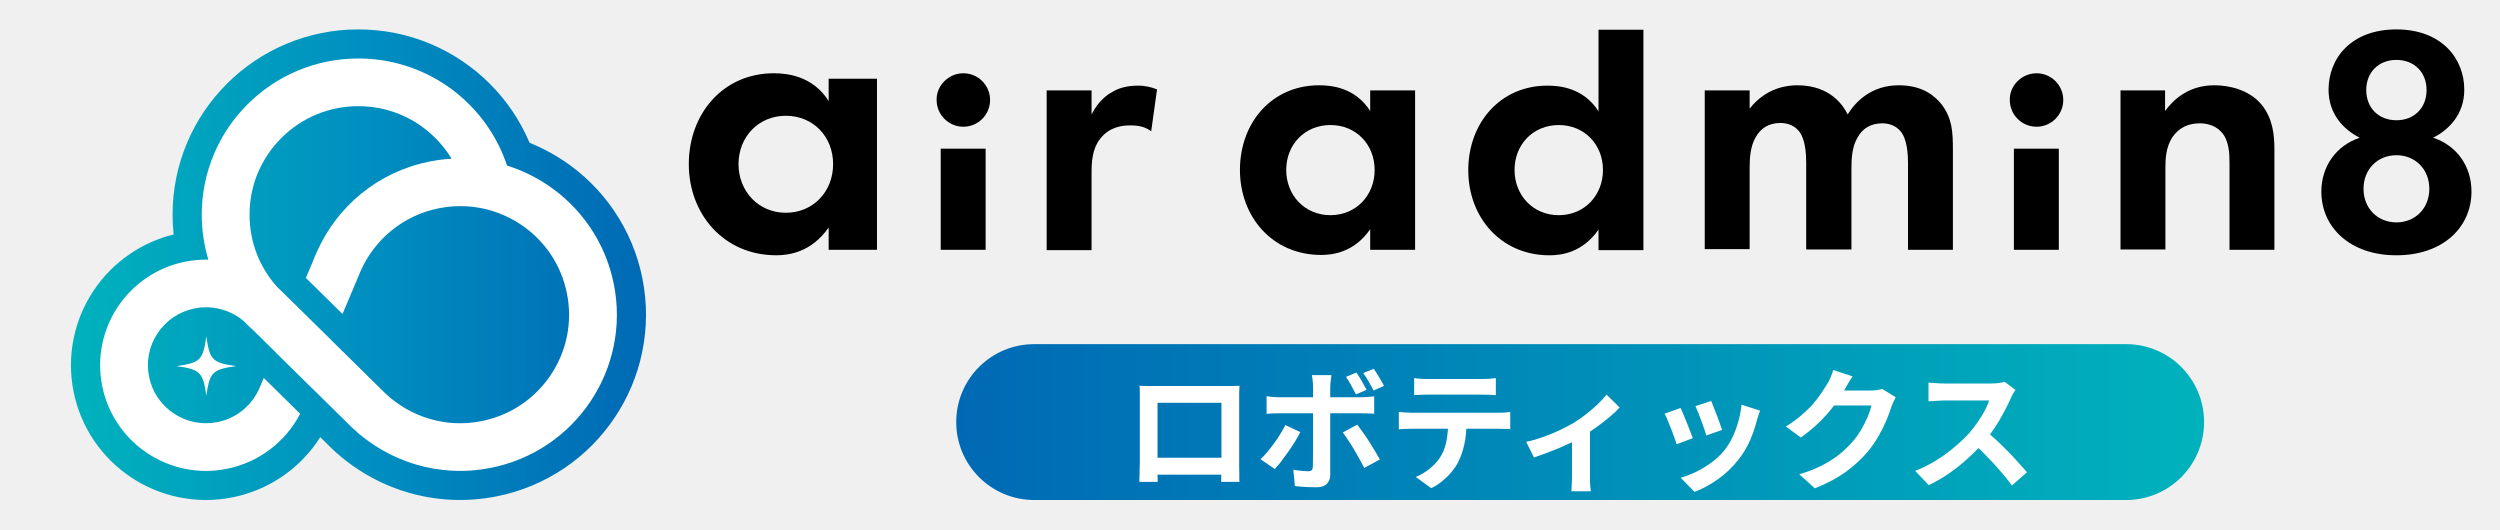
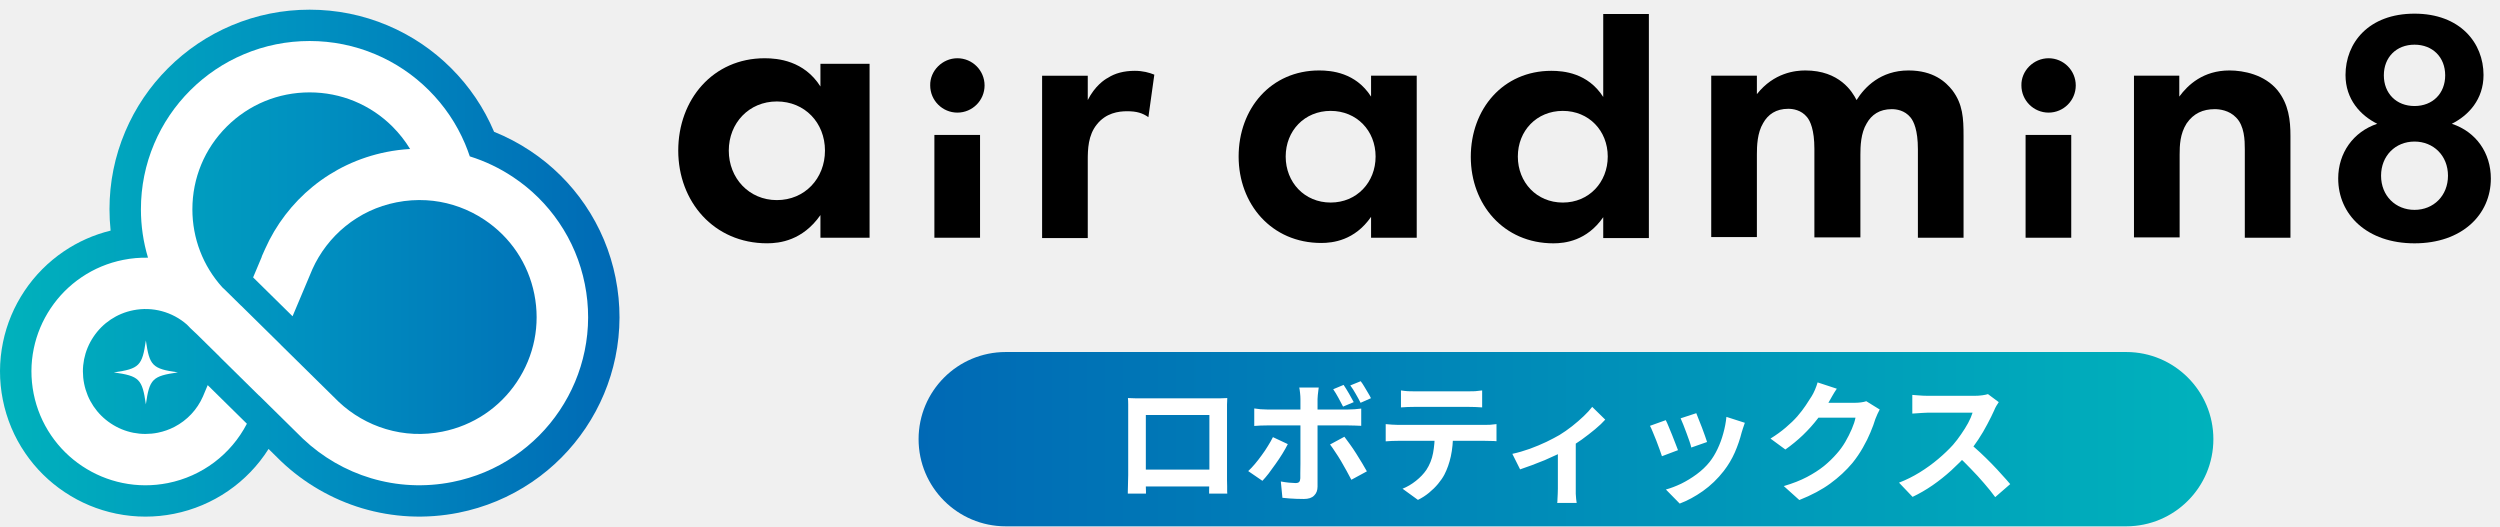
- <svg xmlns="http://www.w3.org/2000/svg" width="170" height="36" viewBox="0 0 170 36" fill="none">
-   <path d="M43.684 18.934C43.35 17.267 42.699 15.714 41.747 14.317C40.829 12.97 39.672 11.826 38.309 10.919C37.585 10.438 36.812 10.03 36.011 9.708C36.009 9.703 36.007 9.698 36.005 9.693C35.368 8.193 34.459 6.845 33.299 5.689C32.14 4.534 30.79 3.625 29.285 2.991C27.725 2.333 26.071 2 24.367 2C22.663 2 21.009 2.334 19.449 2.991C17.945 3.626 16.594 4.534 15.435 5.69C14.276 6.846 13.365 8.193 12.729 9.694C12.069 11.25 11.735 12.9 11.735 14.6C11.735 15.048 11.759 15.499 11.806 15.945C10.746 16.205 9.751 16.647 8.848 17.26C7.865 17.926 7.032 18.764 6.371 19.753C5.709 20.741 5.252 21.83 5.013 22.991C4.764 24.194 4.761 25.419 5.003 26.629C5.245 27.841 5.719 28.97 6.412 29.986C7.08 30.966 7.921 31.797 8.911 32.457C9.902 33.117 10.994 33.572 12.158 33.811C12.766 33.936 13.387 34 14.003 34C14.62 34 15.21 33.94 15.806 33.821C18.282 33.328 20.439 31.845 21.777 29.727L22.54 30.479L22.588 30.525C24.025 31.887 25.785 32.905 27.681 33.471C28.649 33.76 29.651 33.933 30.659 33.983C31.697 34.034 32.742 33.957 33.766 33.754C35.437 33.421 36.993 32.771 38.394 31.822C39.745 30.907 40.891 29.752 41.801 28.392C42.711 27.033 43.339 25.534 43.669 23.939C44.011 22.284 44.015 20.601 43.682 18.934L43.684 18.934Z" fill="url(#paint0_linear_3181_841)" />
-   <path d="M41.74 19.32C41.459 17.915 40.91 16.605 40.108 15.429C39.334 14.293 38.358 13.329 37.208 12.563C36.359 11.998 35.446 11.562 34.483 11.261C34.481 11.261 34.48 11.261 34.479 11.26C34.39 10.991 34.29 10.726 34.179 10.463C33.642 9.198 32.875 8.062 31.898 7.088C30.92 6.113 29.782 5.347 28.513 4.812C27.2 4.258 25.804 3.977 24.368 3.977C22.931 3.977 21.536 4.258 20.222 4.812C18.954 5.348 17.815 6.113 16.838 7.088C15.86 8.062 15.092 9.198 14.557 10.463C14.001 11.774 13.719 13.165 13.719 14.598C13.719 15.645 13.87 16.668 14.167 17.655C13.648 17.644 13.123 17.689 12.602 17.793C11.649 17.982 10.762 18.353 9.964 18.894C9.194 19.417 8.54 20.074 8.021 20.85C7.502 21.625 7.144 22.48 6.956 23.389C6.761 24.332 6.759 25.292 6.949 26.242C7.138 27.193 7.51 28.078 8.053 28.874C8.577 29.642 9.236 30.294 10.013 30.812C10.791 31.329 11.647 31.687 12.559 31.874C13.504 32.069 14.466 32.071 15.42 31.881C17.58 31.452 19.406 30.069 20.408 28.136L17.935 25.7L17.633 26.418C17.266 27.25 16.632 27.919 15.845 28.33C15.515 28.502 15.159 28.628 14.784 28.703C13.749 28.909 12.695 28.701 11.817 28.116C10.939 27.532 10.341 26.641 10.135 25.608C9.928 24.576 10.137 23.525 10.723 22.649C11.309 21.773 12.203 21.177 13.238 20.971C14.452 20.729 15.702 21.069 16.626 21.881C16.696 21.954 16.766 22.027 16.838 22.099C16.979 22.239 17.124 22.376 17.272 22.508L18.692 23.906L18.689 23.911L21.18 26.364L21.182 26.359L23.934 29.07L23.956 29.092C25.168 30.24 26.653 31.1 28.252 31.577C29.068 31.82 29.912 31.965 30.761 32.007C31.634 32.051 32.515 31.986 33.38 31.813C34.789 31.533 36.102 30.985 37.282 30.186C38.42 29.414 39.387 28.441 40.154 27.294C40.921 26.147 41.451 24.884 41.73 23.538C42.018 22.145 42.021 20.726 41.74 19.32ZM37.452 25.495C36.355 27.135 34.683 28.25 32.744 28.636C31.544 28.875 30.346 28.819 29.183 28.473C28.076 28.142 27.046 27.547 26.204 26.753L24.633 25.206L22.537 23.142L22.538 23.138L20.048 20.685L20.046 20.689L19.492 20.143L19.1 19.757L19.077 19.734C19.021 19.679 18.963 19.624 18.905 19.57C18.89 19.556 18.874 19.542 18.858 19.528C17.636 18.172 16.968 16.437 16.968 14.601C16.968 12.629 17.737 10.776 19.134 9.382C20.532 7.987 22.391 7.22 24.367 7.22C26.343 7.22 28.202 7.987 29.599 9.382C30.031 9.812 30.402 10.286 30.709 10.793C30.21 10.822 29.71 10.885 29.213 10.984C28.348 11.157 27.509 11.434 26.718 11.808C25.951 12.172 25.227 12.629 24.567 13.166C23.275 14.219 22.234 15.581 21.557 17.106L21.348 17.576L21.351 17.592L20.801 18.899L23.291 21.351L24.54 18.39L24.541 18.385C25.012 17.336 25.732 16.4 26.622 15.675C27.562 14.909 28.648 14.4 29.848 14.161C30.48 14.035 31.117 13.992 31.745 14.029C32.888 14.097 34 14.43 35.007 15.014C35.141 15.092 35.273 15.174 35.404 15.261C37.047 16.355 38.166 18.023 38.552 19.957C38.939 21.89 38.548 23.858 37.45 25.498L37.452 25.495Z" fill="url(#paint1_linear_3181_841)" />
-   <path d="M16.053 24.895C14.445 25.124 14.26 25.309 14.031 26.912C13.802 25.309 13.616 25.124 12.008 24.895C13.616 24.667 13.802 24.482 14.031 22.878C14.26 24.482 14.445 24.667 16.053 24.895Z" fill="url(#paint2_linear_3181_841)" />
-   <path d="M56.349 5.355H59.635V16.985H56.349V15.47C55.16 17.172 53.622 17.358 52.782 17.358C49.217 17.358 46.839 14.562 46.839 11.159C46.839 7.732 49.17 4.982 52.619 4.982C53.505 4.982 55.253 5.145 56.349 6.87V5.355ZM50.219 11.159C50.219 13 51.571 14.468 53.435 14.468C55.3 14.468 56.652 13.023 56.652 11.159C56.652 9.294 55.3 7.872 53.435 7.872C51.571 7.872 50.219 9.317 50.219 11.159Z" fill="black" />
-   <path d="M65.508 4.982C66.51 4.982 67.326 5.798 67.326 6.8C67.326 7.802 66.51 8.618 65.508 8.618C64.505 8.618 63.69 7.802 63.69 6.8C63.666 5.821 64.505 4.982 65.508 4.982ZM67.023 16.985H63.969V10.11H67.023V16.985Z" fill="black" />
-   <path d="M71.173 6.149H74.226V7.78C74.692 6.848 75.345 6.405 75.578 6.289C76.044 5.986 76.65 5.823 77.373 5.823C77.909 5.823 78.329 5.939 78.678 6.079L78.282 8.923C77.886 8.643 77.489 8.526 76.86 8.526C76.277 8.526 75.438 8.643 74.832 9.412C74.25 10.135 74.226 11.067 74.226 11.813V17.01H71.173V6.149Z" fill="black" />
-   <path d="M93.173 6.148H96.227V16.986H93.173V15.588C92.078 17.173 90.609 17.336 89.84 17.336C86.507 17.336 84.316 14.726 84.316 11.556C84.316 8.339 86.484 5.799 89.701 5.799C90.516 5.799 92.148 5.939 93.173 7.547V6.148ZM87.463 11.556C87.463 13.28 88.722 14.632 90.47 14.632C92.218 14.632 93.476 13.28 93.476 11.556C93.476 9.831 92.218 8.502 90.47 8.502C88.722 8.502 87.463 9.831 87.463 11.556Z" fill="black" />
-   <path d="M108.699 2.023H111.752V17.01H108.699V15.612C107.604 17.197 106.135 17.36 105.366 17.36C102.033 17.36 99.842 14.749 99.842 11.58C99.842 8.363 102.01 5.823 105.226 5.823C106.042 5.823 107.674 5.962 108.699 7.571V2.023ZM102.989 11.556C102.989 13.281 104.247 14.633 105.995 14.633C107.744 14.633 109.002 13.281 109.002 11.556C109.002 9.832 107.744 8.503 105.995 8.503C104.247 8.503 102.989 9.832 102.989 11.556Z" fill="black" />
-   <path d="M115.922 6.148H118.976V7.384C120.118 5.939 121.563 5.799 122.215 5.799C124.5 5.799 125.362 7.22 125.642 7.78C126.178 6.917 127.25 5.799 129.114 5.799C130.793 5.799 131.608 6.568 132.051 7.127C132.75 8.06 132.797 8.992 132.797 10.181V16.986H129.744V11.066C129.744 9.784 129.464 9.202 129.254 8.945C128.858 8.456 128.299 8.386 127.996 8.386C127.18 8.386 126.644 8.759 126.318 9.341C125.921 9.994 125.898 10.88 125.898 11.439V16.963H122.821V11.043C122.821 9.761 122.542 9.178 122.332 8.922C121.936 8.432 121.376 8.363 121.073 8.363C120.258 8.363 119.721 8.735 119.395 9.318C118.999 9.971 118.976 10.857 118.976 11.416V16.94H115.922V6.148Z" fill="black" />
-   <path d="M138.484 4.982C139.486 4.982 140.302 5.798 140.302 6.8C140.302 7.802 139.486 8.618 138.484 8.618C137.482 8.618 136.666 7.802 136.666 6.8C136.642 5.821 137.482 4.982 138.484 4.982ZM139.999 16.985H136.945V10.11H139.999V16.985Z" fill="black" />
-   <path d="M144.171 6.148H147.225V7.547C147.807 6.754 148.833 5.799 150.581 5.799C151.537 5.799 152.935 6.078 153.797 7.127C154.543 8.06 154.66 9.132 154.66 10.181V16.986H151.607V11.066C151.607 10.46 151.583 9.505 151.024 8.945C150.558 8.456 149.905 8.386 149.602 8.386C148.81 8.386 148.18 8.666 147.714 9.341C147.271 10.041 147.248 10.81 147.248 11.439V16.963H144.195V6.148H144.171Z" fill="black" />
-   <path d="M168.061 13.025C168.061 15.449 166.126 17.36 162.956 17.36C159.787 17.36 157.852 15.449 157.852 13.025C157.852 11.323 158.854 9.901 160.463 9.365C159.344 8.806 158.342 7.734 158.342 6.102C158.342 3.958 159.88 2 162.956 2C166.01 2 167.571 3.958 167.571 6.102C167.571 7.734 166.569 8.806 165.45 9.365C167.082 9.901 168.061 11.323 168.061 13.025ZM165.194 12.838C165.194 11.486 164.215 10.554 162.956 10.554C161.674 10.554 160.719 11.51 160.719 12.838C160.719 14.19 161.698 15.122 162.956 15.122C164.238 15.122 165.194 14.167 165.194 12.838ZM165.007 6.125C165.007 4.913 164.168 4.074 162.956 4.074C161.744 4.074 160.905 4.913 160.905 6.125C160.905 7.337 161.744 8.177 162.956 8.177C164.168 8.177 165.007 7.337 165.007 6.125Z" fill="black" />
-   <rect x="65.023" y="23.402" width="84.854" height="10.598" rx="5.299" fill="url(#paint3_linear_3181_841)" />
-   <path d="M77.488 26.231C77.674 26.237 77.848 26.243 78.01 26.249C78.178 26.249 78.322 26.249 78.442 26.249C78.538 26.249 78.685 26.249 78.883 26.249C79.087 26.249 79.324 26.249 79.594 26.249C79.864 26.249 80.152 26.249 80.458 26.249C80.764 26.249 81.07 26.249 81.376 26.249C81.688 26.249 81.979 26.249 82.249 26.249C82.519 26.249 82.753 26.249 82.951 26.249C83.155 26.249 83.302 26.249 83.392 26.249C83.506 26.249 83.641 26.249 83.797 26.249C83.959 26.243 84.121 26.237 84.283 26.231C84.277 26.369 84.271 26.516 84.265 26.672C84.265 26.822 84.265 26.966 84.265 27.104C84.265 27.188 84.265 27.32 84.265 27.5C84.265 27.674 84.265 27.884 84.265 28.13C84.265 28.37 84.265 28.628 84.265 28.904C84.265 29.174 84.265 29.447 84.265 29.723C84.265 29.999 84.265 30.26 84.265 30.506C84.265 30.746 84.265 30.956 84.265 31.136C84.265 31.31 84.265 31.436 84.265 31.514C84.265 31.604 84.265 31.718 84.265 31.856C84.271 31.988 84.274 32.123 84.274 32.261C84.274 32.393 84.274 32.51 84.274 32.612C84.28 32.708 84.283 32.759 84.283 32.765H83.041C83.041 32.753 83.041 32.681 83.041 32.549C83.047 32.411 83.05 32.249 83.05 32.063C83.056 31.877 83.059 31.703 83.059 31.541C83.059 31.463 83.059 31.331 83.059 31.145C83.059 30.959 83.059 30.74 83.059 30.488C83.059 30.236 83.059 29.969 83.059 29.687C83.059 29.405 83.059 29.129 83.059 28.859C83.059 28.589 83.059 28.343 83.059 28.121C83.059 27.899 83.059 27.722 83.059 27.59C83.059 27.458 83.059 27.392 83.059 27.392H78.712C78.712 27.392 78.712 27.458 78.712 27.59C78.712 27.722 78.712 27.899 78.712 28.121C78.712 28.337 78.712 28.583 78.712 28.859C78.712 29.129 78.712 29.405 78.712 29.687C78.712 29.963 78.712 30.23 78.712 30.488C78.712 30.74 78.712 30.959 78.712 31.145C78.712 31.331 78.712 31.463 78.712 31.541C78.712 31.649 78.712 31.772 78.712 31.91C78.712 32.042 78.712 32.171 78.712 32.297C78.718 32.423 78.721 32.528 78.721 32.612C78.721 32.702 78.721 32.753 78.721 32.765H77.479C77.479 32.753 77.479 32.702 77.479 32.612C77.485 32.522 77.488 32.411 77.488 32.279C77.494 32.147 77.497 32.012 77.497 31.874C77.503 31.736 77.506 31.613 77.506 31.505C77.506 31.427 77.506 31.301 77.506 31.127C77.506 30.947 77.506 30.734 77.506 30.488C77.506 30.242 77.506 29.984 77.506 29.714C77.506 29.438 77.506 29.162 77.506 28.886C77.506 28.61 77.506 28.352 77.506 28.112C77.506 27.866 77.506 27.656 77.506 27.482C77.506 27.308 77.506 27.182 77.506 27.104C77.506 26.978 77.506 26.834 77.506 26.672C77.506 26.504 77.5 26.357 77.488 26.231ZM83.509 31.127V32.279H78.1V31.127H83.509ZM92.239 25.331C92.353 25.499 92.476 25.697 92.608 25.925C92.74 26.153 92.848 26.348 92.932 26.51L92.203 26.816C92.113 26.636 92.008 26.438 91.888 26.222C91.768 26 91.648 25.802 91.528 25.628L92.239 25.331ZM93.409 25.079C93.493 25.187 93.577 25.313 93.661 25.457C93.751 25.601 93.835 25.742 93.913 25.88C93.997 26.018 94.063 26.138 94.111 26.24L93.4 26.555C93.304 26.363 93.193 26.159 93.067 25.943C92.947 25.727 92.824 25.535 92.698 25.367L93.409 25.079ZM90.538 25.511C90.532 25.553 90.523 25.622 90.511 25.718C90.499 25.814 90.487 25.916 90.475 26.024C90.463 26.126 90.457 26.216 90.457 26.294C90.457 26.474 90.457 26.672 90.457 26.888C90.457 27.104 90.457 27.32 90.457 27.536C90.457 27.746 90.457 27.938 90.457 28.112C90.457 28.232 90.457 28.4 90.457 28.616C90.457 28.832 90.457 29.075 90.457 29.345C90.457 29.615 90.457 29.897 90.457 30.191C90.457 30.479 90.457 30.761 90.457 31.037C90.457 31.307 90.457 31.553 90.457 31.775C90.457 31.991 90.457 32.162 90.457 32.288C90.457 32.546 90.379 32.75 90.223 32.9C90.073 33.056 89.839 33.134 89.521 33.134C89.359 33.134 89.194 33.131 89.026 33.125C88.858 33.119 88.693 33.11 88.531 33.098C88.369 33.086 88.21 33.071 88.054 33.053L87.946 31.937C88.138 31.973 88.324 32 88.504 32.018C88.69 32.036 88.837 32.045 88.945 32.045C89.065 32.045 89.149 32.021 89.197 31.973C89.245 31.919 89.272 31.835 89.278 31.721C89.278 31.667 89.278 31.55 89.278 31.37C89.284 31.19 89.287 30.977 89.287 30.731C89.287 30.485 89.287 30.224 89.287 29.948C89.287 29.672 89.287 29.408 89.287 29.156C89.287 28.904 89.287 28.685 89.287 28.499C89.287 28.313 89.287 28.184 89.287 28.112C89.287 28.004 89.287 27.842 89.287 27.626C89.287 27.404 89.287 27.17 89.287 26.924C89.287 26.678 89.287 26.468 89.287 26.294C89.287 26.174 89.278 26.033 89.26 25.871C89.242 25.703 89.224 25.583 89.206 25.511H90.538ZM86.128 26.942C86.266 26.96 86.41 26.978 86.56 26.996C86.71 27.008 86.857 27.014 87.001 27.014C87.073 27.014 87.217 27.014 87.433 27.014C87.655 27.014 87.919 27.014 88.225 27.014C88.531 27.014 88.858 27.014 89.206 27.014C89.56 27.014 89.914 27.014 90.268 27.014C90.628 27.014 90.961 27.014 91.267 27.014C91.579 27.014 91.849 27.014 92.077 27.014C92.305 27.014 92.464 27.014 92.554 27.014C92.68 27.014 92.827 27.008 92.995 26.996C93.169 26.984 93.319 26.969 93.445 26.951V28.13C93.307 28.118 93.157 28.112 92.995 28.112C92.833 28.106 92.689 28.103 92.563 28.103C92.473 28.103 92.314 28.103 92.086 28.103C91.864 28.103 91.597 28.103 91.285 28.103C90.979 28.103 90.649 28.103 90.295 28.103C89.941 28.103 89.587 28.103 89.233 28.103C88.879 28.103 88.549 28.103 88.243 28.103C87.937 28.103 87.673 28.103 87.451 28.103C87.235 28.103 87.085 28.103 87.001 28.103C86.869 28.103 86.722 28.106 86.56 28.112C86.404 28.118 86.26 28.127 86.128 28.139V26.942ZM88.423 29.381C88.321 29.585 88.198 29.804 88.054 30.038C87.91 30.272 87.754 30.506 87.586 30.74C87.424 30.974 87.265 31.193 87.109 31.397C86.953 31.595 86.812 31.76 86.686 31.892L85.714 31.226C85.864 31.088 86.017 30.926 86.173 30.74C86.335 30.548 86.491 30.347 86.641 30.137C86.797 29.927 86.938 29.717 87.064 29.507C87.196 29.297 87.31 29.096 87.406 28.904L88.423 29.381ZM92.293 28.877C92.407 29.021 92.533 29.192 92.671 29.39C92.815 29.588 92.959 29.801 93.103 30.029C93.247 30.251 93.382 30.47 93.508 30.686C93.634 30.896 93.742 31.082 93.832 31.244L92.77 31.82C92.674 31.628 92.563 31.421 92.437 31.199C92.317 30.977 92.191 30.755 92.059 30.533C91.927 30.311 91.795 30.104 91.663 29.912C91.537 29.714 91.42 29.546 91.312 29.408L92.293 28.877ZM96.163 25.709C96.313 25.733 96.475 25.751 96.649 25.763C96.823 25.769 96.982 25.772 97.126 25.772C97.24 25.772 97.42 25.772 97.666 25.772C97.912 25.772 98.188 25.772 98.494 25.772C98.8 25.772 99.106 25.772 99.412 25.772C99.718 25.772 99.988 25.772 100.222 25.772C100.462 25.772 100.636 25.772 100.744 25.772C100.9 25.772 101.062 25.769 101.23 25.763C101.398 25.751 101.56 25.733 101.716 25.709V26.87C101.56 26.858 101.398 26.849 101.23 26.843C101.062 26.837 100.9 26.834 100.744 26.834C100.636 26.834 100.462 26.834 100.222 26.834C99.988 26.834 99.718 26.834 99.412 26.834C99.106 26.834 98.8 26.834 98.494 26.834C98.188 26.834 97.912 26.834 97.666 26.834C97.426 26.834 97.249 26.834 97.135 26.834C96.979 26.834 96.811 26.837 96.631 26.843C96.457 26.849 96.301 26.858 96.163 26.87V25.709ZM95.119 28.013C95.251 28.025 95.392 28.037 95.542 28.049C95.698 28.061 95.845 28.067 95.983 28.067C96.061 28.067 96.217 28.067 96.451 28.067C96.685 28.067 96.967 28.067 97.297 28.067C97.627 28.067 97.981 28.067 98.359 28.067C98.743 28.067 99.124 28.067 99.502 28.067C99.886 28.067 100.243 28.067 100.573 28.067C100.903 28.067 101.182 28.067 101.41 28.067C101.644 28.067 101.8 28.067 101.878 28.067C101.974 28.067 102.103 28.064 102.265 28.058C102.433 28.046 102.577 28.031 102.697 28.013V29.183C102.589 29.171 102.457 29.165 102.301 29.165C102.145 29.159 102.004 29.156 101.878 29.156C101.8 29.156 101.644 29.156 101.41 29.156C101.182 29.156 100.903 29.156 100.573 29.156C100.243 29.156 99.886 29.156 99.502 29.156C99.124 29.156 98.743 29.156 98.359 29.156C97.981 29.156 97.627 29.156 97.297 29.156C96.967 29.156 96.685 29.156 96.451 29.156C96.217 29.156 96.061 29.156 95.983 29.156C95.851 29.156 95.704 29.159 95.542 29.165C95.386 29.171 95.245 29.18 95.119 29.192V28.013ZM99.727 28.634C99.727 29.222 99.676 29.75 99.574 30.218C99.472 30.68 99.325 31.097 99.133 31.469C99.025 31.673 98.881 31.883 98.701 32.099C98.521 32.315 98.314 32.519 98.08 32.711C97.846 32.903 97.594 33.065 97.324 33.197L96.271 32.432C96.589 32.306 96.895 32.126 97.189 31.892C97.483 31.658 97.72 31.409 97.9 31.145C98.128 30.797 98.281 30.413 98.359 29.993C98.437 29.573 98.476 29.123 98.476 28.643L99.727 28.634ZM103.781 30.047C104.171 29.963 104.567 29.849 104.969 29.705C105.377 29.555 105.758 29.396 106.112 29.228C106.466 29.054 106.763 28.898 107.003 28.76C107.297 28.58 107.585 28.379 107.867 28.157C108.155 27.929 108.419 27.701 108.659 27.473C108.899 27.245 109.094 27.032 109.244 26.834L110.135 27.707C109.961 27.905 109.73 28.124 109.442 28.364C109.16 28.598 108.854 28.835 108.524 29.075C108.194 29.309 107.864 29.522 107.534 29.714C107.33 29.84 107.096 29.969 106.832 30.101C106.568 30.227 106.289 30.353 105.995 30.479C105.707 30.599 105.416 30.713 105.122 30.821C104.834 30.929 104.564 31.025 104.312 31.109L103.781 30.047ZM106.895 29.462L108.119 29.228V32.432C108.119 32.534 108.119 32.651 108.119 32.783C108.125 32.915 108.134 33.035 108.146 33.143C108.158 33.257 108.17 33.344 108.182 33.404H106.85C106.862 33.344 106.868 33.257 106.868 33.143C106.874 33.035 106.88 32.915 106.886 32.783C106.892 32.651 106.895 32.534 106.895 32.432V29.462ZM116.363 27.266C116.405 27.362 116.459 27.5 116.525 27.68C116.597 27.854 116.672 28.043 116.75 28.247C116.828 28.445 116.897 28.634 116.957 28.814C117.017 28.994 117.065 29.135 117.101 29.237L116.021 29.615C115.997 29.501 115.955 29.357 115.895 29.183C115.835 29.009 115.769 28.826 115.697 28.634C115.625 28.436 115.553 28.247 115.481 28.067C115.409 27.887 115.346 27.737 115.292 27.617L116.363 27.266ZM119.684 27.923C119.636 28.067 119.594 28.19 119.558 28.292C119.528 28.394 119.498 28.49 119.468 28.58C119.354 29.036 119.198 29.492 119 29.948C118.802 30.398 118.55 30.821 118.244 31.217C117.824 31.757 117.347 32.216 116.813 32.594C116.285 32.966 115.757 33.251 115.229 33.449L114.284 32.486C114.614 32.396 114.962 32.264 115.328 32.09C115.694 31.91 116.048 31.694 116.39 31.442C116.732 31.19 117.026 30.911 117.272 30.605C117.476 30.347 117.656 30.053 117.812 29.723C117.974 29.387 118.106 29.03 118.208 28.652C118.316 28.268 118.388 27.89 118.424 27.518L119.684 27.923ZM114.275 27.743C114.335 27.857 114.401 28.004 114.473 28.184C114.551 28.364 114.629 28.553 114.707 28.751C114.785 28.949 114.86 29.141 114.932 29.327C115.01 29.513 115.07 29.669 115.112 29.795L114.014 30.209C113.978 30.089 113.924 29.933 113.852 29.741C113.786 29.549 113.711 29.348 113.627 29.138C113.543 28.922 113.462 28.724 113.384 28.544C113.312 28.364 113.249 28.226 113.195 28.13L114.275 27.743ZM128.909 27.014C128.861 27.098 128.81 27.2 128.756 27.32C128.702 27.434 128.654 27.548 128.612 27.662C128.534 27.926 128.423 28.229 128.279 28.571C128.141 28.907 127.967 29.258 127.757 29.624C127.553 29.984 127.316 30.332 127.046 30.668C126.614 31.184 126.11 31.652 125.534 32.072C124.964 32.492 124.256 32.87 123.41 33.206L122.348 32.252C122.96 32.072 123.488 31.865 123.932 31.631C124.376 31.397 124.763 31.148 125.093 30.884C125.423 30.614 125.717 30.329 125.975 30.029C126.185 29.795 126.377 29.531 126.551 29.237C126.725 28.937 126.875 28.64 127.001 28.346C127.127 28.052 127.211 27.794 127.253 27.572H124.22L124.634 26.555C124.718 26.555 124.847 26.555 125.021 26.555C125.201 26.555 125.402 26.555 125.624 26.555C125.852 26.555 126.074 26.555 126.29 26.555C126.512 26.555 126.704 26.555 126.866 26.555C127.034 26.555 127.148 26.555 127.208 26.555C127.346 26.555 127.484 26.546 127.622 26.528C127.766 26.51 127.889 26.483 127.991 26.447L128.909 27.014ZM125.975 25.592C125.867 25.748 125.762 25.916 125.66 26.096C125.558 26.276 125.48 26.414 125.426 26.51C125.222 26.87 124.97 27.245 124.67 27.635C124.376 28.019 124.04 28.394 123.662 28.76C123.284 29.12 122.882 29.45 122.456 29.75L121.439 29.003C121.835 28.757 122.183 28.505 122.483 28.247C122.789 27.989 123.053 27.734 123.275 27.482C123.497 27.224 123.686 26.978 123.842 26.744C124.004 26.504 124.142 26.291 124.256 26.105C124.328 25.991 124.403 25.844 124.481 25.664C124.559 25.478 124.619 25.31 124.661 25.16L125.975 25.592ZM137.052 26.51C137.016 26.564 136.962 26.648 136.89 26.762C136.824 26.876 136.773 26.981 136.737 27.077C136.611 27.359 136.455 27.674 136.269 28.022C136.089 28.37 135.882 28.721 135.648 29.075C135.42 29.423 135.177 29.75 134.919 30.056C134.583 30.434 134.211 30.809 133.803 31.181C133.401 31.547 132.975 31.886 132.525 32.198C132.081 32.504 131.625 32.768 131.157 32.99L130.23 32.018C130.716 31.832 131.187 31.598 131.643 31.316C132.099 31.034 132.522 30.728 132.912 30.398C133.302 30.068 133.638 29.747 133.92 29.435C134.118 29.207 134.304 28.964 134.478 28.706C134.658 28.448 134.817 28.193 134.955 27.941C135.093 27.683 135.195 27.446 135.261 27.23C135.201 27.23 135.093 27.23 134.937 27.23C134.781 27.23 134.598 27.23 134.388 27.23C134.184 27.23 133.968 27.23 133.74 27.23C133.512 27.23 133.293 27.23 133.083 27.23C132.879 27.23 132.699 27.23 132.543 27.23C132.387 27.23 132.276 27.23 132.21 27.23C132.084 27.23 131.952 27.236 131.814 27.248C131.676 27.254 131.544 27.263 131.418 27.275C131.298 27.281 131.205 27.287 131.139 27.293V26.015C131.229 26.021 131.34 26.03 131.472 26.042C131.604 26.054 131.736 26.063 131.868 26.069C132.006 26.075 132.12 26.078 132.21 26.078C132.288 26.078 132.411 26.078 132.579 26.078C132.747 26.078 132.939 26.078 133.155 26.078C133.371 26.078 133.593 26.078 133.821 26.078C134.055 26.078 134.277 26.078 134.487 26.078C134.703 26.078 134.889 26.078 135.045 26.078C135.201 26.078 135.315 26.078 135.387 26.078C135.585 26.078 135.765 26.066 135.927 26.042C136.095 26.018 136.224 25.991 136.314 25.961L137.052 26.51ZM135.036 29.309C135.27 29.495 135.519 29.711 135.783 29.957C136.047 30.203 136.308 30.458 136.566 30.722C136.824 30.986 137.061 31.241 137.277 31.487C137.499 31.727 137.685 31.937 137.835 32.117L136.809 33.008C136.587 32.702 136.332 32.384 136.044 32.054C135.762 31.724 135.462 31.397 135.144 31.073C134.832 30.743 134.514 30.431 134.19 30.137L135.036 29.309Z" fill="white" />
+ <svg xmlns="http://www.w3.org/2000/svg" width="171" height="36" viewBox="0 0 171 36" fill="none">
+   <path d="M42.108 19.012C41.747 17.206 41.041 15.523 40.01 14.009C39.015 12.549 37.761 11.31 36.284 10.327C35.5 9.805 34.663 9.364 33.794 9.014C33.792 9.009 33.79 9.004 33.788 8.999C33.098 7.373 32.112 5.913 30.856 4.66C29.6 3.408 28.137 2.424 26.506 1.736C24.816 1.023 23.023 0.662 21.177 0.662C19.331 0.662 17.538 1.024 15.848 1.736C14.218 2.424 12.754 3.408 11.498 4.661C10.242 5.914 9.256 7.373 8.566 9C7.851 10.685 7.489 12.474 7.489 14.315C7.489 14.801 7.515 15.29 7.566 15.773C6.417 16.055 5.339 16.534 4.36 17.198C3.296 17.92 2.393 18.828 1.676 19.899C0.96 20.97 0.464 22.15 0.205 23.408C-0.064 24.712 -0.068 26.039 0.194 27.351C0.457 28.663 0.97 29.887 1.721 30.988C2.445 32.05 3.356 32.951 4.429 33.665C5.503 34.38 6.686 34.874 7.947 35.133C8.606 35.269 9.279 35.337 9.947 35.337C10.615 35.337 11.255 35.273 11.901 35.144C14.584 34.61 16.921 33.002 18.37 30.708L19.197 31.522L19.249 31.572C20.806 33.047 22.714 34.151 24.768 34.765C25.817 35.078 26.903 35.264 27.995 35.319C29.119 35.375 30.252 35.291 31.362 35.071C33.172 34.71 34.859 34.006 36.377 32.977C37.841 31.985 39.083 30.734 40.069 29.261C41.054 27.788 41.735 26.164 42.093 24.435C42.463 22.642 42.468 20.818 42.107 19.012L42.108 19.012Z" fill="url(#paint0_linear_3181_841)" />
+   <path d="M40.002 19.431C39.698 17.908 39.103 16.489 38.233 15.214C37.395 13.983 36.337 12.938 35.092 12.109C34.172 11.496 33.182 11.024 32.138 10.697C32.137 10.697 32.136 10.697 32.134 10.697C32.037 10.405 31.929 10.118 31.809 9.833C31.227 8.462 30.396 7.232 29.337 6.175C28.278 5.119 27.044 4.289 25.67 3.71C24.246 3.11 22.734 2.805 21.178 2.805C19.621 2.805 18.11 3.109 16.686 3.71C15.311 4.29 14.077 5.119 13.018 6.175C11.959 7.232 11.127 8.462 10.546 9.833C9.945 11.253 9.639 12.761 9.639 14.314C9.639 15.448 9.802 16.557 10.124 17.626C9.561 17.614 8.993 17.663 8.428 17.776C7.396 17.981 6.434 18.383 5.57 18.969C4.735 19.535 4.027 20.248 3.465 21.088C2.903 21.928 2.514 22.854 2.31 23.84C2.099 24.861 2.097 25.901 2.302 26.932C2.508 27.961 2.911 28.921 3.499 29.783C4.066 30.616 4.781 31.322 5.623 31.883C6.466 32.443 7.394 32.831 8.382 33.034C9.406 33.245 10.449 33.247 11.482 33.042C13.822 32.576 15.801 31.078 16.887 28.983L14.207 26.343L13.88 27.121C13.483 28.024 12.795 28.749 11.942 29.193C11.585 29.38 11.199 29.517 10.793 29.598C9.671 29.821 8.529 29.596 7.578 28.962C6.626 28.329 5.979 27.363 5.755 26.244C5.531 25.126 5.757 23.987 6.393 23.038C7.028 22.088 7.996 21.443 9.117 21.22C10.433 20.957 11.788 21.326 12.789 22.205C12.864 22.285 12.941 22.363 13.018 22.441C13.171 22.594 13.328 22.742 13.489 22.885L15.027 24.4L15.025 24.405L17.723 27.064L17.726 27.058L20.707 29.996L20.732 30.019C22.045 31.264 23.654 32.195 25.387 32.712C26.271 32.975 27.185 33.133 28.105 33.178C29.052 33.225 30.006 33.155 30.943 32.968C32.47 32.665 33.893 32.071 35.171 31.204C36.405 30.368 37.453 29.314 38.284 28.071C39.115 26.828 39.689 25.459 39.991 24.001C40.303 22.491 40.307 20.953 40.002 19.431ZM35.356 26.122C34.167 27.899 32.355 29.107 30.255 29.525C28.954 29.784 27.656 29.724 26.395 29.348C25.195 28.99 24.08 28.346 23.167 27.485L21.465 25.809L19.194 23.571L19.195 23.567L16.497 20.91L16.495 20.914L15.895 20.322L15.47 19.904L15.445 19.879C15.384 19.819 15.322 19.76 15.259 19.702C15.242 19.686 15.225 19.671 15.208 19.655C13.883 18.186 13.159 16.306 13.159 14.316C13.159 12.18 13.992 10.172 15.507 8.661C17.021 7.151 19.035 6.319 21.177 6.319C23.318 6.319 25.332 7.151 26.847 8.661C27.314 9.128 27.716 9.641 28.05 10.191C27.509 10.222 26.967 10.29 26.428 10.398C25.491 10.585 24.581 10.885 23.725 11.29C22.893 11.685 22.109 12.18 21.394 12.762C19.993 13.903 18.865 15.378 18.132 17.031L17.905 17.54L17.909 17.558L17.313 18.974L20.011 21.632L21.364 18.422L21.366 18.417C21.876 17.281 22.655 16.266 23.62 15.481C24.639 14.651 25.815 14.099 27.116 13.84C27.802 13.704 28.491 13.657 29.172 13.697C30.41 13.77 31.615 14.132 32.706 14.764C32.852 14.849 32.995 14.938 33.136 15.032C34.917 16.218 36.129 18.025 36.548 20.12C36.967 22.215 36.543 24.348 35.354 26.124L35.356 26.122Z" fill="url(#paint1_linear_3181_841)" />
+   <path d="M12.168 25.472C10.426 25.719 10.225 25.92 9.977 27.657C9.729 25.92 9.528 25.719 7.786 25.472C9.528 25.224 9.729 25.024 9.977 23.286C10.225 25.024 10.426 25.224 12.168 25.472Z" fill="url(#paint2_linear_3181_841)" />
+   <path d="M56.118 4.366H59.479V16.261H56.118V14.711C54.902 16.452 53.329 16.642 52.471 16.642C48.824 16.642 46.392 13.782 46.392 10.301C46.392 6.797 48.776 3.984 52.304 3.984C53.21 3.984 54.998 4.151 56.118 5.915V4.366ZM49.849 10.301C49.849 12.185 51.231 13.687 53.138 13.687C55.045 13.687 56.428 12.209 56.428 10.301C56.428 8.394 55.045 6.94 53.138 6.94C51.231 6.94 49.849 8.418 49.849 10.301Z" fill="black" />
+   <path d="M65.486 3.984C66.511 3.984 67.345 4.819 67.345 5.844C67.345 6.869 66.511 7.703 65.486 7.703C64.461 7.703 63.626 6.869 63.626 5.844C63.602 4.842 64.461 3.984 65.486 3.984ZM67.035 16.261H63.912V9.229H67.035V16.261Z" fill="black" />
+   <path d="M71.28 5.178H74.403V6.846C74.879 5.893 75.547 5.44 75.785 5.321C76.262 5.011 76.882 4.844 77.621 4.844C78.169 4.844 78.598 4.963 78.956 5.106L78.55 8.014C78.145 7.728 77.74 7.609 77.096 7.609C76.5 7.609 75.642 7.728 75.022 8.515C74.426 9.254 74.403 10.208 74.403 10.97V16.286H71.28V5.178Z" fill="black" />
+   <path d="M93.781 5.177H96.904V16.262H93.781V14.832C92.66 16.453 91.159 16.619 90.372 16.619C86.963 16.619 84.722 13.95 84.722 10.708C84.722 7.418 86.939 4.819 90.229 4.819C91.063 4.819 92.732 4.962 93.781 6.607V5.177ZM87.941 10.708C87.941 12.472 89.228 13.854 91.016 13.854C92.804 13.854 94.091 12.472 94.091 10.708C94.091 8.944 92.804 7.585 91.016 7.585C89.228 7.585 87.941 8.944 87.941 10.708Z" fill="black" />
+   <path d="M109.661 0.958H112.783V16.286H109.661V14.856C108.54 16.477 107.038 16.644 106.252 16.644C102.843 16.644 100.602 13.974 100.602 10.732C100.602 7.442 102.819 4.844 106.109 4.844C106.943 4.844 108.612 4.987 109.661 6.632V0.958ZM103.82 10.708C103.82 12.472 105.107 13.855 106.895 13.855C108.683 13.855 109.97 12.472 109.97 10.708C109.97 8.944 108.683 7.585 106.895 7.585C105.107 7.585 103.82 8.944 103.82 10.708Z" fill="black" />
+   <path d="M117.048 5.177H120.171V6.44C121.339 4.962 122.817 4.819 123.485 4.819C125.821 4.819 126.703 6.274 126.989 6.846C127.537 5.964 128.634 4.819 130.541 4.819C132.257 4.819 133.091 5.606 133.544 6.178C134.26 7.132 134.307 8.085 134.307 9.301V16.262H131.184V10.207C131.184 8.896 130.898 8.3 130.684 8.038C130.279 7.537 129.706 7.466 129.397 7.466C128.562 7.466 128.014 7.847 127.68 8.443C127.275 9.11 127.251 10.016 127.251 10.588V16.238H124.104V10.183C124.104 8.872 123.818 8.276 123.604 8.014C123.199 7.513 122.626 7.442 122.317 7.442C121.482 7.442 120.934 7.823 120.6 8.419C120.195 9.087 120.171 9.992 120.171 10.565V16.214H117.048V5.177Z" fill="black" />
+   <path d="M140.123 3.984C141.148 3.984 141.982 4.819 141.982 5.844C141.982 6.869 141.148 7.703 140.123 7.703C139.098 7.703 138.264 6.869 138.264 5.844C138.24 4.842 139.098 3.984 140.123 3.984ZM141.673 16.261H138.55V9.229H141.673V16.261Z" fill="black" />
+   <path d="M145.94 5.177H149.063V6.607C149.659 5.797 150.708 4.819 152.496 4.819C153.473 4.819 154.903 5.106 155.785 6.178C156.548 7.132 156.667 8.228 156.667 9.301V16.262H153.545V10.207C153.545 9.587 153.521 8.61 152.949 8.038C152.472 7.537 151.804 7.466 151.495 7.466C150.684 7.466 150.04 7.752 149.564 8.443C149.111 9.158 149.087 9.945 149.087 10.588V16.238H145.964V5.177H145.94Z" fill="black" />
+   <path d="M170.374 12.21C170.374 14.689 168.395 16.644 165.153 16.644C161.911 16.644 159.933 14.689 159.933 12.21C159.933 10.47 160.958 9.016 162.603 8.467C161.458 7.895 160.433 6.799 160.433 5.13C160.433 2.937 162.007 0.934 165.153 0.934C168.276 0.934 169.873 2.937 169.873 5.13C169.873 6.799 168.848 7.895 167.704 8.467C169.373 9.016 170.374 10.47 170.374 12.21ZM167.442 12.019C167.442 10.637 166.44 9.683 165.153 9.683C163.842 9.683 162.865 10.66 162.865 12.019C162.865 13.402 163.866 14.355 165.153 14.355C166.464 14.355 167.442 13.378 167.442 12.019ZM167.251 5.154C167.251 3.914 166.393 3.056 165.153 3.056C163.914 3.056 163.055 3.914 163.055 5.154C163.055 6.393 163.914 7.252 165.153 7.252C166.393 7.252 167.251 6.393 167.251 5.154Z" fill="black" />
+   <rect x="62.831" y="24.078" width="88.564" height="11.922" rx="5.961" fill="url(#paint3_linear_3181_841)" />
+   <path d="M77.151 27.227C77.337 27.233 77.511 27.239 77.673 27.245C77.841 27.245 77.985 27.245 78.105 27.245C78.201 27.245 78.348 27.245 78.546 27.245C78.75 27.245 78.987 27.245 79.257 27.245C79.527 27.245 79.815 27.245 80.121 27.245C80.427 27.245 80.733 27.245 81.039 27.245C81.351 27.245 81.642 27.245 81.912 27.245C82.182 27.245 82.416 27.245 82.614 27.245C82.818 27.245 82.965 27.245 83.055 27.245C83.169 27.245 83.304 27.245 83.46 27.245C83.622 27.239 83.784 27.233 83.946 27.227C83.94 27.365 83.934 27.512 83.928 27.668C83.928 27.818 83.928 27.962 83.928 28.1C83.928 28.184 83.928 28.316 83.928 28.496C83.928 28.67 83.928 28.88 83.928 29.126C83.928 29.366 83.928 29.624 83.928 29.9C83.928 30.17 83.928 30.443 83.928 30.719C83.928 30.995 83.928 31.256 83.928 31.502C83.928 31.742 83.928 31.952 83.928 32.132C83.928 32.306 83.928 32.432 83.928 32.51C83.928 32.6 83.928 32.714 83.928 32.852C83.934 32.984 83.937 33.119 83.937 33.257C83.937 33.389 83.937 33.506 83.937 33.608C83.943 33.704 83.946 33.755 83.946 33.761H82.704C82.704 33.749 82.704 33.677 82.704 33.545C82.71 33.407 82.713 33.245 82.713 33.059C82.719 32.873 82.722 32.699 82.722 32.537C82.722 32.459 82.722 32.327 82.722 32.141C82.722 31.955 82.722 31.736 82.722 31.484C82.722 31.232 82.722 30.965 82.722 30.683C82.722 30.401 82.722 30.125 82.722 29.855C82.722 29.585 82.722 29.339 82.722 29.117C82.722 28.895 82.722 28.718 82.722 28.586C82.722 28.454 82.722 28.388 82.722 28.388H78.375C78.375 28.388 78.375 28.454 78.375 28.586C78.375 28.718 78.375 28.895 78.375 29.117C78.375 29.333 78.375 29.579 78.375 29.855C78.375 30.125 78.375 30.401 78.375 30.683C78.375 30.959 78.375 31.226 78.375 31.484C78.375 31.736 78.375 31.955 78.375 32.141C78.375 32.327 78.375 32.459 78.375 32.537C78.375 32.645 78.375 32.768 78.375 32.906C78.375 33.038 78.375 33.167 78.375 33.293C78.381 33.419 78.384 33.524 78.384 33.608C78.384 33.698 78.384 33.749 78.384 33.761H77.142C77.142 33.749 77.142 33.698 77.142 33.608C77.148 33.518 77.151 33.407 77.151 33.275C77.157 33.143 77.16 33.008 77.16 32.87C77.166 32.732 77.169 32.609 77.169 32.501C77.169 32.423 77.169 32.297 77.169 32.123C77.169 31.943 77.169 31.73 77.169 31.484C77.169 31.238 77.169 30.98 77.169 30.71C77.169 30.434 77.169 30.158 77.169 29.882C77.169 29.606 77.169 29.348 77.169 29.108C77.169 28.862 77.169 28.652 77.169 28.478C77.169 28.304 77.169 28.178 77.169 28.1C77.169 27.974 77.169 27.83 77.169 27.668C77.169 27.5 77.163 27.353 77.151 27.227ZM83.172 32.123V33.275H77.763V32.123H83.172ZM91.902 26.327C92.016 26.495 92.139 26.693 92.271 26.921C92.403 27.149 92.511 27.344 92.595 27.506L91.866 27.812C91.776 27.632 91.671 27.434 91.551 27.218C91.431 26.996 91.311 26.798 91.191 26.624L91.902 26.327ZM93.072 26.075C93.156 26.183 93.24 26.309 93.324 26.453C93.414 26.597 93.498 26.738 93.576 26.876C93.66 27.014 93.726 27.134 93.774 27.236L93.063 27.551C92.967 27.359 92.856 27.155 92.73 26.939C92.61 26.723 92.487 26.531 92.361 26.363L93.072 26.075ZM90.201 26.507C90.195 26.549 90.186 26.618 90.174 26.714C90.162 26.81 90.15 26.912 90.138 27.02C90.126 27.122 90.12 27.212 90.12 27.29C90.12 27.47 90.12 27.668 90.12 27.884C90.12 28.1 90.12 28.316 90.12 28.532C90.12 28.742 90.12 28.934 90.12 29.108C90.12 29.228 90.12 29.396 90.12 29.612C90.12 29.828 90.12 30.071 90.12 30.341C90.12 30.611 90.12 30.893 90.12 31.187C90.12 31.475 90.12 31.757 90.12 32.033C90.12 32.303 90.12 32.549 90.12 32.771C90.12 32.987 90.12 33.158 90.12 33.284C90.12 33.542 90.042 33.746 89.886 33.896C89.736 34.052 89.502 34.13 89.184 34.13C89.022 34.13 88.857 34.127 88.689 34.121C88.521 34.115 88.356 34.106 88.194 34.094C88.032 34.082 87.873 34.067 87.717 34.049L87.609 32.933C87.801 32.969 87.987 32.996 88.167 33.014C88.353 33.032 88.5 33.041 88.608 33.041C88.728 33.041 88.812 33.017 88.86 32.969C88.908 32.915 88.935 32.831 88.941 32.717C88.941 32.663 88.941 32.546 88.941 32.366C88.947 32.186 88.95 31.973 88.95 31.727C88.95 31.481 88.95 31.22 88.95 30.944C88.95 30.668 88.95 30.404 88.95 30.152C88.95 29.9 88.95 29.681 88.95 29.495C88.95 29.309 88.95 29.18 88.95 29.108C88.95 29 88.95 28.838 88.95 28.622C88.95 28.4 88.95 28.166 88.95 27.92C88.95 27.674 88.95 27.464 88.95 27.29C88.95 27.17 88.941 27.029 88.923 26.867C88.905 26.699 88.887 26.579 88.869 26.507H90.201ZM85.791 27.938C85.929 27.956 86.073 27.974 86.223 27.992C86.373 28.004 86.52 28.01 86.664 28.01C86.736 28.01 86.88 28.01 87.096 28.01C87.318 28.01 87.582 28.01 87.888 28.01C88.194 28.01 88.521 28.01 88.869 28.01C89.223 28.01 89.577 28.01 89.931 28.01C90.291 28.01 90.624 28.01 90.93 28.01C91.242 28.01 91.512 28.01 91.74 28.01C91.968 28.01 92.127 28.01 92.217 28.01C92.343 28.01 92.49 28.004 92.658 27.992C92.832 27.98 92.982 27.965 93.108 27.947V29.126C92.97 29.114 92.82 29.108 92.658 29.108C92.496 29.102 92.352 29.099 92.226 29.099C92.136 29.099 91.977 29.099 91.749 29.099C91.527 29.099 91.26 29.099 90.948 29.099C90.642 29.099 90.312 29.099 89.958 29.099C89.604 29.099 89.25 29.099 88.896 29.099C88.542 29.099 88.212 29.099 87.906 29.099C87.6 29.099 87.336 29.099 87.114 29.099C86.898 29.099 86.748 29.099 86.664 29.099C86.532 29.099 86.385 29.102 86.223 29.108C86.067 29.114 85.923 29.123 85.791 29.135V27.938ZM88.086 30.377C87.984 30.581 87.861 30.8 87.717 31.034C87.573 31.268 87.417 31.502 87.249 31.736C87.087 31.97 86.928 32.189 86.772 32.393C86.616 32.591 86.475 32.756 86.349 32.888L85.377 32.222C85.527 32.084 85.68 31.922 85.836 31.736C85.998 31.544 86.154 31.343 86.304 31.133C86.46 30.923 86.601 30.713 86.727 30.503C86.859 30.293 86.973 30.092 87.069 29.9L88.086 30.377ZM91.956 29.873C92.07 30.017 92.196 30.188 92.334 30.386C92.478 30.584 92.622 30.797 92.766 31.025C92.91 31.247 93.045 31.466 93.171 31.682C93.297 31.892 93.405 32.078 93.495 32.24L92.433 32.816C92.337 32.624 92.226 32.417 92.1 32.195C91.98 31.973 91.854 31.751 91.722 31.529C91.59 31.307 91.458 31.1 91.326 30.908C91.2 30.71 91.083 30.542 90.975 30.404L91.956 29.873ZM95.826 26.705C95.976 26.729 96.138 26.747 96.312 26.759C96.486 26.765 96.645 26.768 96.789 26.768C96.903 26.768 97.083 26.768 97.329 26.768C97.575 26.768 97.851 26.768 98.157 26.768C98.463 26.768 98.769 26.768 99.075 26.768C99.381 26.768 99.651 26.768 99.885 26.768C100.125 26.768 100.299 26.768 100.407 26.768C100.563 26.768 100.725 26.765 100.893 26.759C101.061 26.747 101.223 26.729 101.379 26.705V27.866C101.223 27.854 101.061 27.845 100.893 27.839C100.725 27.833 100.563 27.83 100.407 27.83C100.299 27.83 100.125 27.83 99.885 27.83C99.651 27.83 99.381 27.83 99.075 27.83C98.769 27.83 98.463 27.83 98.157 27.83C97.851 27.83 97.575 27.83 97.329 27.83C97.089 27.83 96.912 27.83 96.798 27.83C96.642 27.83 96.474 27.833 96.294 27.839C96.12 27.845 95.964 27.854 95.826 27.866V26.705ZM94.782 29.009C94.914 29.021 95.055 29.033 95.205 29.045C95.361 29.057 95.508 29.063 95.646 29.063C95.724 29.063 95.88 29.063 96.114 29.063C96.348 29.063 96.63 29.063 96.96 29.063C97.29 29.063 97.644 29.063 98.022 29.063C98.406 29.063 98.787 29.063 99.165 29.063C99.549 29.063 99.906 29.063 100.236 29.063C100.566 29.063 100.845 29.063 101.073 29.063C101.307 29.063 101.463 29.063 101.541 29.063C101.637 29.063 101.766 29.06 101.928 29.054C102.096 29.042 102.24 29.027 102.36 29.009V30.179C102.252 30.167 102.12 30.161 101.964 30.161C101.808 30.155 101.667 30.152 101.541 30.152C101.463 30.152 101.307 30.152 101.073 30.152C100.845 30.152 100.566 30.152 100.236 30.152C99.906 30.152 99.549 30.152 99.165 30.152C98.787 30.152 98.406 30.152 98.022 30.152C97.644 30.152 97.29 30.152 96.96 30.152C96.63 30.152 96.348 30.152 96.114 30.152C95.88 30.152 95.724 30.152 95.646 30.152C95.514 30.152 95.367 30.155 95.205 30.161C95.049 30.167 94.908 30.176 94.782 30.188V29.009ZM99.39 29.63C99.39 30.218 99.339 30.746 99.237 31.214C99.135 31.676 98.988 32.093 98.796 32.465C98.688 32.669 98.544 32.879 98.364 33.095C98.184 33.311 97.977 33.515 97.743 33.707C97.509 33.899 97.257 34.061 96.987 34.193L95.934 33.428C96.252 33.302 96.558 33.122 96.852 32.888C97.146 32.654 97.383 32.405 97.563 32.141C97.791 31.793 97.944 31.409 98.022 30.989C98.1 30.569 98.139 30.119 98.139 29.639L99.39 29.63ZM103.444 31.043C103.834 30.959 104.23 30.845 104.632 30.701C105.04 30.551 105.421 30.392 105.775 30.224C106.129 30.05 106.426 29.894 106.666 29.756C106.96 29.576 107.248 29.375 107.53 29.153C107.818 28.925 108.082 28.697 108.322 28.469C108.562 28.241 108.757 28.028 108.907 27.83L109.798 28.703C109.624 28.901 109.393 29.12 109.105 29.36C108.823 29.594 108.517 29.831 108.187 30.071C107.857 30.305 107.527 30.518 107.197 30.71C106.993 30.836 106.759 30.965 106.495 31.097C106.231 31.223 105.952 31.349 105.658 31.475C105.37 31.595 105.079 31.709 104.785 31.817C104.497 31.925 104.227 32.021 103.975 32.105L103.444 31.043ZM106.558 30.458L107.782 30.224V33.428C107.782 33.53 107.782 33.647 107.782 33.779C107.788 33.911 107.797 34.031 107.809 34.139C107.821 34.253 107.833 34.34 107.845 34.4H106.513C106.525 34.34 106.531 34.253 106.531 34.139C106.537 34.031 106.543 33.911 106.549 33.779C106.555 33.647 106.558 33.53 106.558 33.428V30.458ZM116.026 28.262C116.068 28.358 116.122 28.496 116.188 28.676C116.26 28.85 116.335 29.039 116.413 29.243C116.491 29.441 116.56 29.63 116.62 29.81C116.68 29.99 116.728 30.131 116.764 30.233L115.684 30.611C115.66 30.497 115.618 30.353 115.558 30.179C115.498 30.005 115.432 29.822 115.36 29.63C115.288 29.432 115.216 29.243 115.144 29.063C115.072 28.883 115.009 28.733 114.955 28.613L116.026 28.262ZM119.347 28.919C119.299 29.063 119.257 29.186 119.221 29.288C119.191 29.39 119.161 29.486 119.131 29.576C119.017 30.032 118.861 30.488 118.663 30.944C118.465 31.394 118.213 31.817 117.907 32.213C117.487 32.753 117.01 33.212 116.476 33.59C115.948 33.962 115.42 34.247 114.892 34.445L113.947 33.482C114.277 33.392 114.625 33.26 114.991 33.086C115.357 32.906 115.711 32.69 116.053 32.438C116.395 32.186 116.689 31.907 116.935 31.601C117.139 31.343 117.319 31.049 117.475 30.719C117.637 30.383 117.769 30.026 117.871 29.648C117.979 29.264 118.051 28.886 118.087 28.514L119.347 28.919ZM113.938 28.739C113.998 28.853 114.064 29 114.136 29.18C114.214 29.36 114.292 29.549 114.37 29.747C114.448 29.945 114.523 30.137 114.595 30.323C114.673 30.509 114.733 30.665 114.775 30.791L113.677 31.205C113.641 31.085 113.587 30.929 113.515 30.737C113.449 30.545 113.374 30.344 113.29 30.134C113.206 29.918 113.125 29.72 113.047 29.54C112.975 29.36 112.912 29.222 112.858 29.126L113.938 28.739ZM128.572 28.01C128.524 28.094 128.473 28.196 128.419 28.316C128.365 28.43 128.317 28.544 128.275 28.658C128.197 28.922 128.086 29.225 127.942 29.567C127.804 29.903 127.63 30.254 127.42 30.62C127.216 30.98 126.979 31.328 126.709 31.664C126.277 32.18 125.773 32.648 125.197 33.068C124.627 33.488 123.919 33.866 123.073 34.202L122.011 33.248C122.623 33.068 123.151 32.861 123.595 32.627C124.039 32.393 124.426 32.144 124.756 31.88C125.086 31.61 125.38 31.325 125.638 31.025C125.848 30.791 126.04 30.527 126.214 30.233C126.388 29.933 126.538 29.636 126.664 29.342C126.79 29.048 126.874 28.79 126.916 28.568H123.883L124.297 27.551C124.381 27.551 124.51 27.551 124.684 27.551C124.864 27.551 125.065 27.551 125.287 27.551C125.515 27.551 125.737 27.551 125.953 27.551C126.175 27.551 126.367 27.551 126.529 27.551C126.697 27.551 126.811 27.551 126.871 27.551C127.009 27.551 127.147 27.542 127.285 27.524C127.429 27.506 127.552 27.479 127.654 27.443L128.572 28.01ZM125.638 26.588C125.53 26.744 125.425 26.912 125.323 27.092C125.221 27.272 125.143 27.41 125.089 27.506C124.885 27.866 124.633 28.241 124.333 28.631C124.039 29.015 123.703 29.39 123.325 29.756C122.947 30.116 122.545 30.446 122.119 30.746L121.102 29.999C121.498 29.753 121.846 29.501 122.146 29.243C122.452 28.985 122.716 28.73 122.938 28.478C123.16 28.22 123.349 27.974 123.505 27.74C123.667 27.5 123.805 27.287 123.919 27.101C123.991 26.987 124.066 26.84 124.144 26.66C124.222 26.474 124.282 26.306 124.324 26.156L125.638 26.588ZM136.715 27.506C136.679 27.56 136.625 27.644 136.553 27.758C136.487 27.872 136.436 27.977 136.4 28.073C136.274 28.355 136.118 28.67 135.932 29.018C135.752 29.366 135.545 29.717 135.311 30.071C135.083 30.419 134.84 30.746 134.582 31.052C134.246 31.43 133.874 31.805 133.466 32.177C133.064 32.543 132.638 32.882 132.188 33.194C131.744 33.5 131.288 33.764 130.82 33.986L129.893 33.014C130.379 32.828 130.85 32.594 131.306 32.312C131.762 32.03 132.185 31.724 132.575 31.394C132.965 31.064 133.301 30.743 133.583 30.431C133.781 30.203 133.967 29.96 134.141 29.702C134.321 29.444 134.48 29.189 134.618 28.937C134.756 28.679 134.858 28.442 134.924 28.226C134.864 28.226 134.756 28.226 134.6 28.226C134.444 28.226 134.261 28.226 134.051 28.226C133.847 28.226 133.631 28.226 133.403 28.226C133.175 28.226 132.956 28.226 132.746 28.226C132.542 28.226 132.362 28.226 132.206 28.226C132.05 28.226 131.939 28.226 131.873 28.226C131.747 28.226 131.615 28.232 131.477 28.244C131.339 28.25 131.207 28.259 131.081 28.271C130.961 28.277 130.868 28.283 130.802 28.289V27.011C130.892 27.017 131.003 27.026 131.135 27.038C131.267 27.05 131.399 27.059 131.531 27.065C131.669 27.071 131.783 27.074 131.873 27.074C131.951 27.074 132.074 27.074 132.242 27.074C132.41 27.074 132.602 27.074 132.818 27.074C133.034 27.074 133.256 27.074 133.484 27.074C133.718 27.074 133.94 27.074 134.15 27.074C134.366 27.074 134.552 27.074 134.708 27.074C134.864 27.074 134.978 27.074 135.05 27.074C135.248 27.074 135.428 27.062 135.59 27.038C135.758 27.014 135.887 26.987 135.977 26.957L136.715 27.506ZM134.699 30.305C134.933 30.491 135.182 30.707 135.446 30.953C135.71 31.199 135.971 31.454 136.229 31.718C136.487 31.982 136.724 32.237 136.94 32.483C137.162 32.723 137.348 32.933 137.498 33.113L136.472 34.004C136.25 33.698 135.995 33.38 135.707 33.05C135.425 32.72 135.125 32.393 134.807 32.069C134.495 31.739 134.177 31.427 133.853 31.133L134.699 30.305Z" fill="white" />
  <defs>
-     <linearGradient id="paint0_linear_3181_841" x1="4.824" y1="18" x2="43.93" y2="18" gradientUnits="userSpaceOnUse">
+     <linearGradient id="paint0_linear_3181_841" x1="0.001" y1="18" x2="42.375" y2="18" gradientUnits="userSpaceOnUse">
      <stop stop-color="#00B2BC" />
      <stop offset="0.5" stop-color="#0090C0" />
      <stop offset="1" stop-color="#0069B5" />
    </linearGradient>
-     <linearGradient id="paint1_linear_3181_841" x1="24.379" y1="32.022" x2="24.379" y2="3.978" gradientUnits="userSpaceOnUse">
+     <linearGradient id="paint1_linear_3181_841" x1="21.19" y1="33.194" x2="21.19" y2="2.805" gradientUnits="userSpaceOnUse">
      <stop stop-color="white" />
      <stop offset="1" stop-color="white" />
    </linearGradient>
-     <linearGradient id="paint2_linear_3181_841" x1="12.008" y1="24.895" x2="16.053" y2="24.895" gradientUnits="userSpaceOnUse">
+     <linearGradient id="paint2_linear_3181_841" x1="7.786" y1="25.472" x2="12.168" y2="25.472" gradientUnits="userSpaceOnUse">
      <stop stop-color="white" />
      <stop offset="0.22" stop-color="white" />
    </linearGradient>
-     <linearGradient id="paint3_linear_3181_841" x1="65.023" y1="28.701" x2="149.877" y2="28.701" gradientUnits="userSpaceOnUse">
+     <linearGradient id="paint3_linear_3181_841" x1="62.831" y1="30.039" x2="151.395" y2="30.039" gradientUnits="userSpaceOnUse">
      <stop stop-color="#0069B5" />
      <stop offset="1" stop-color="#00B2BC" />
    </linearGradient>
  </defs>
</svg>
